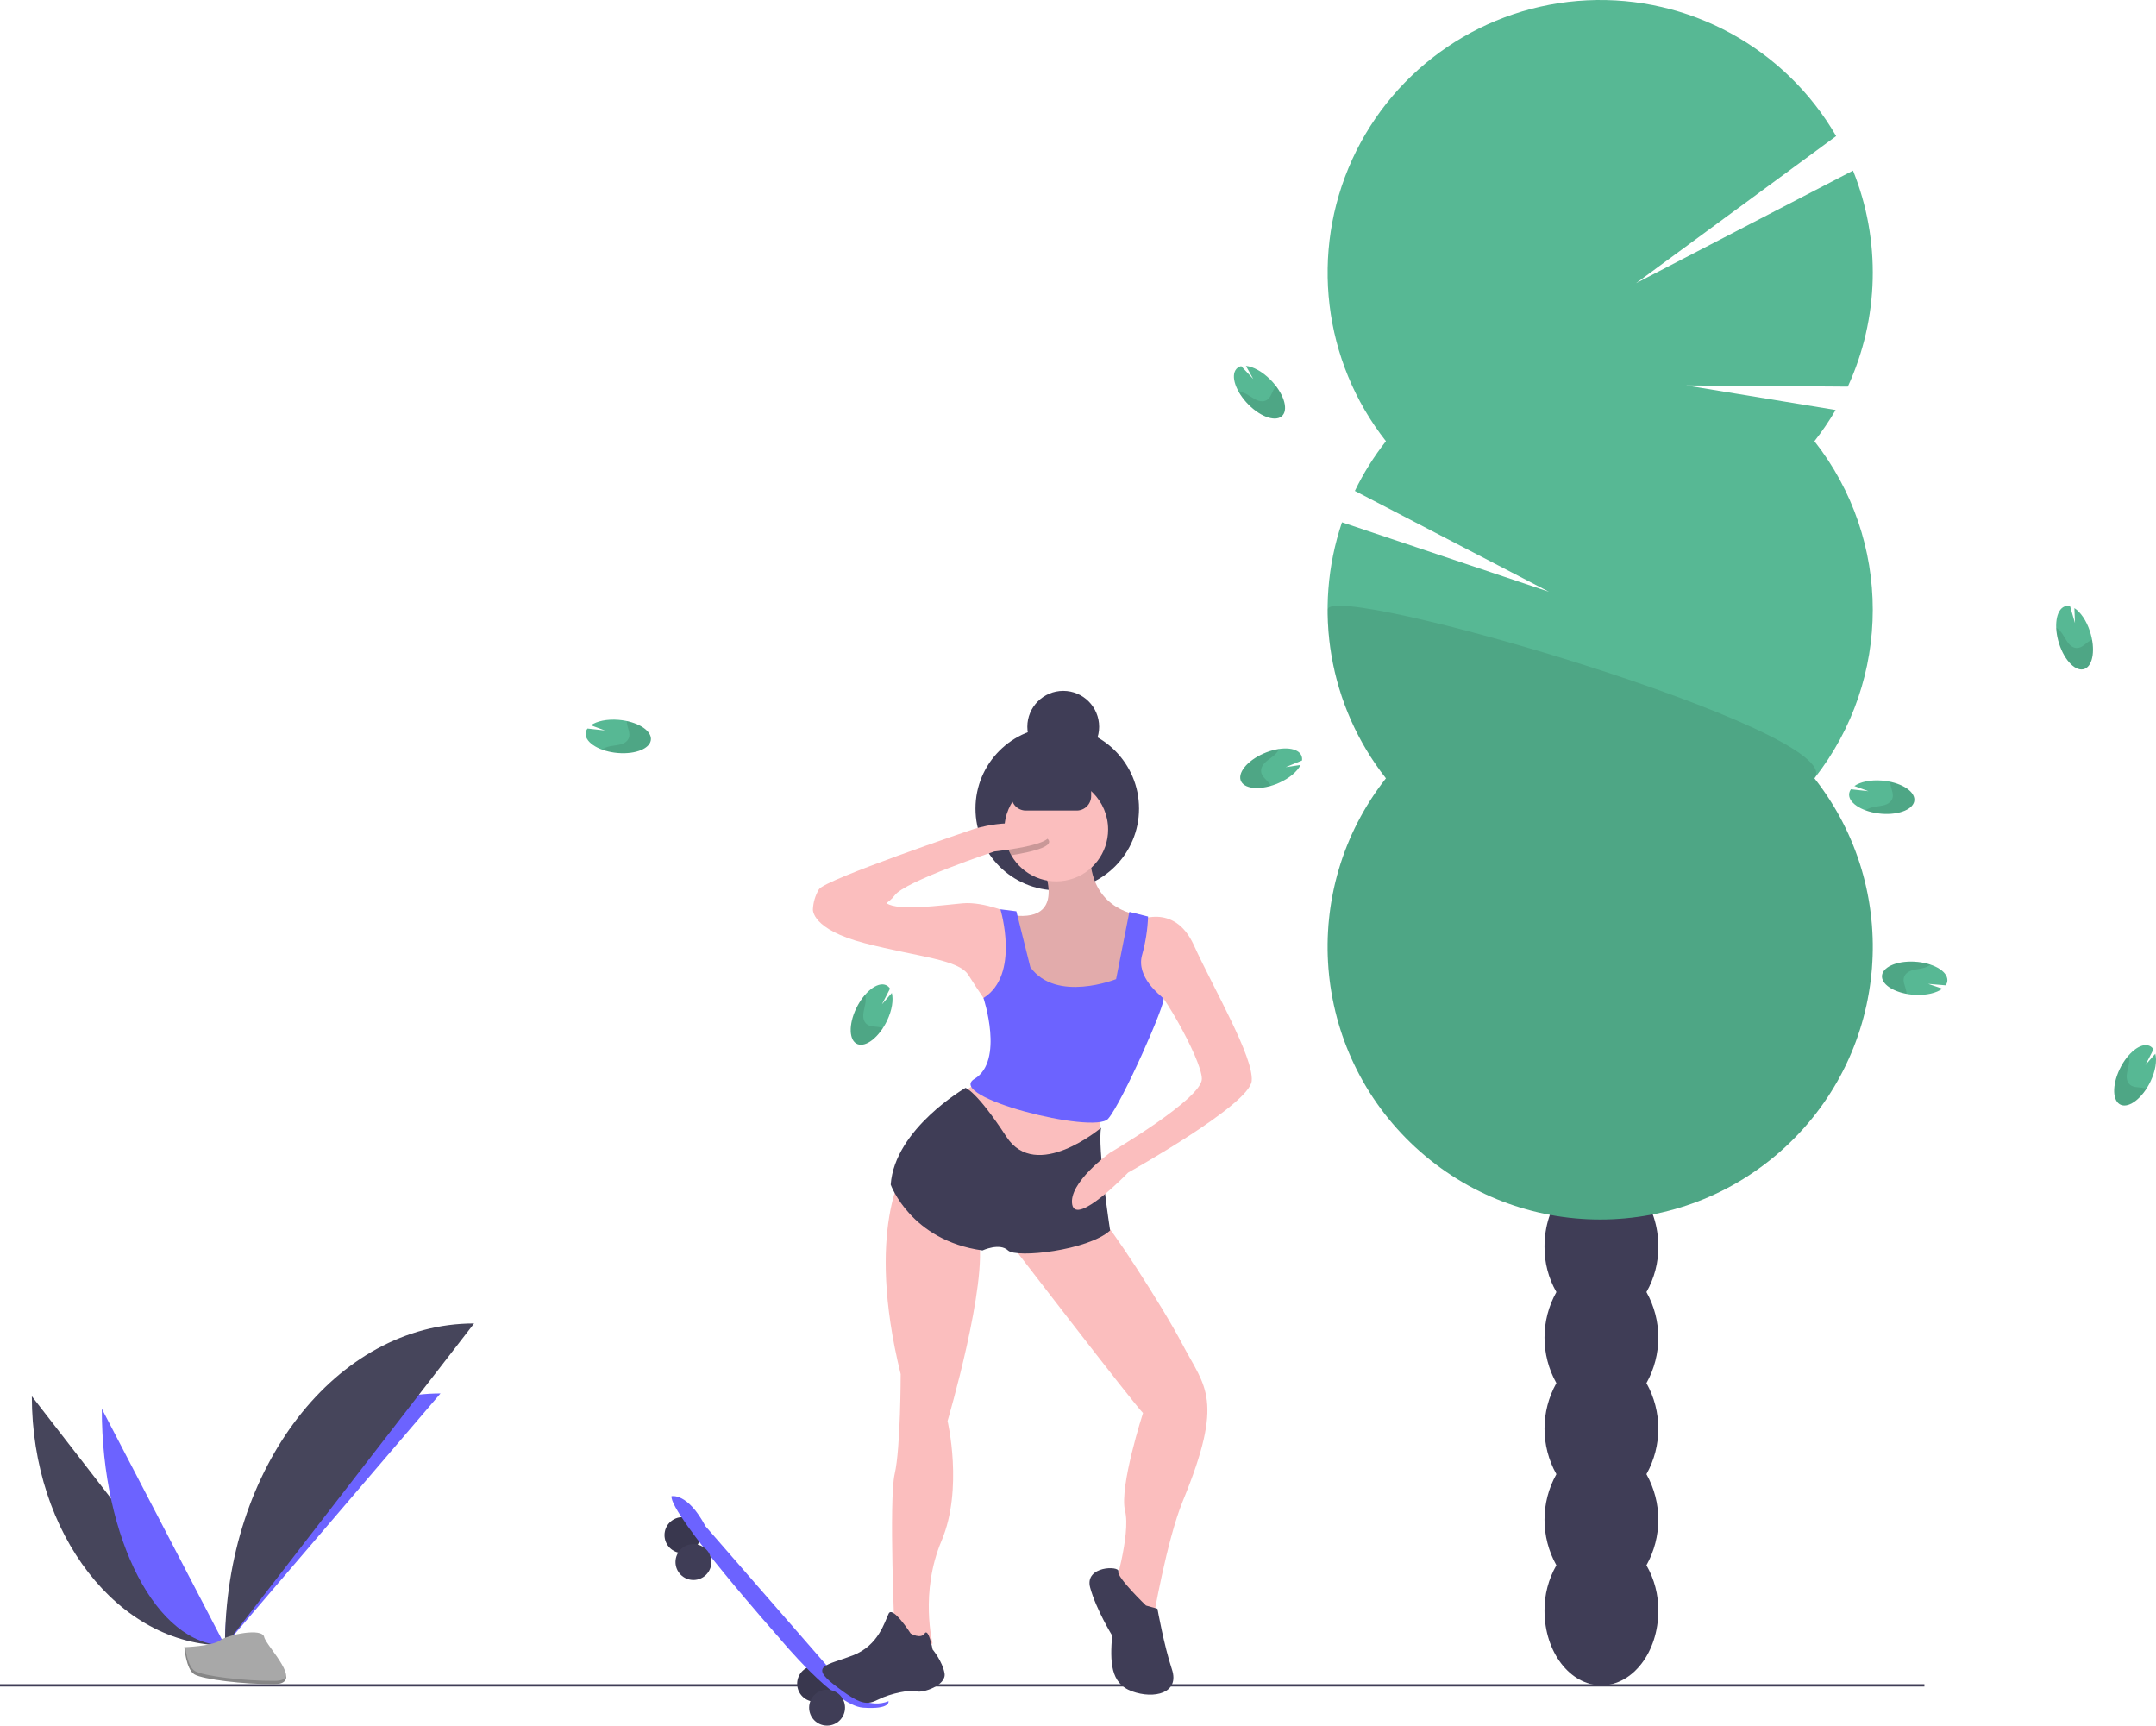
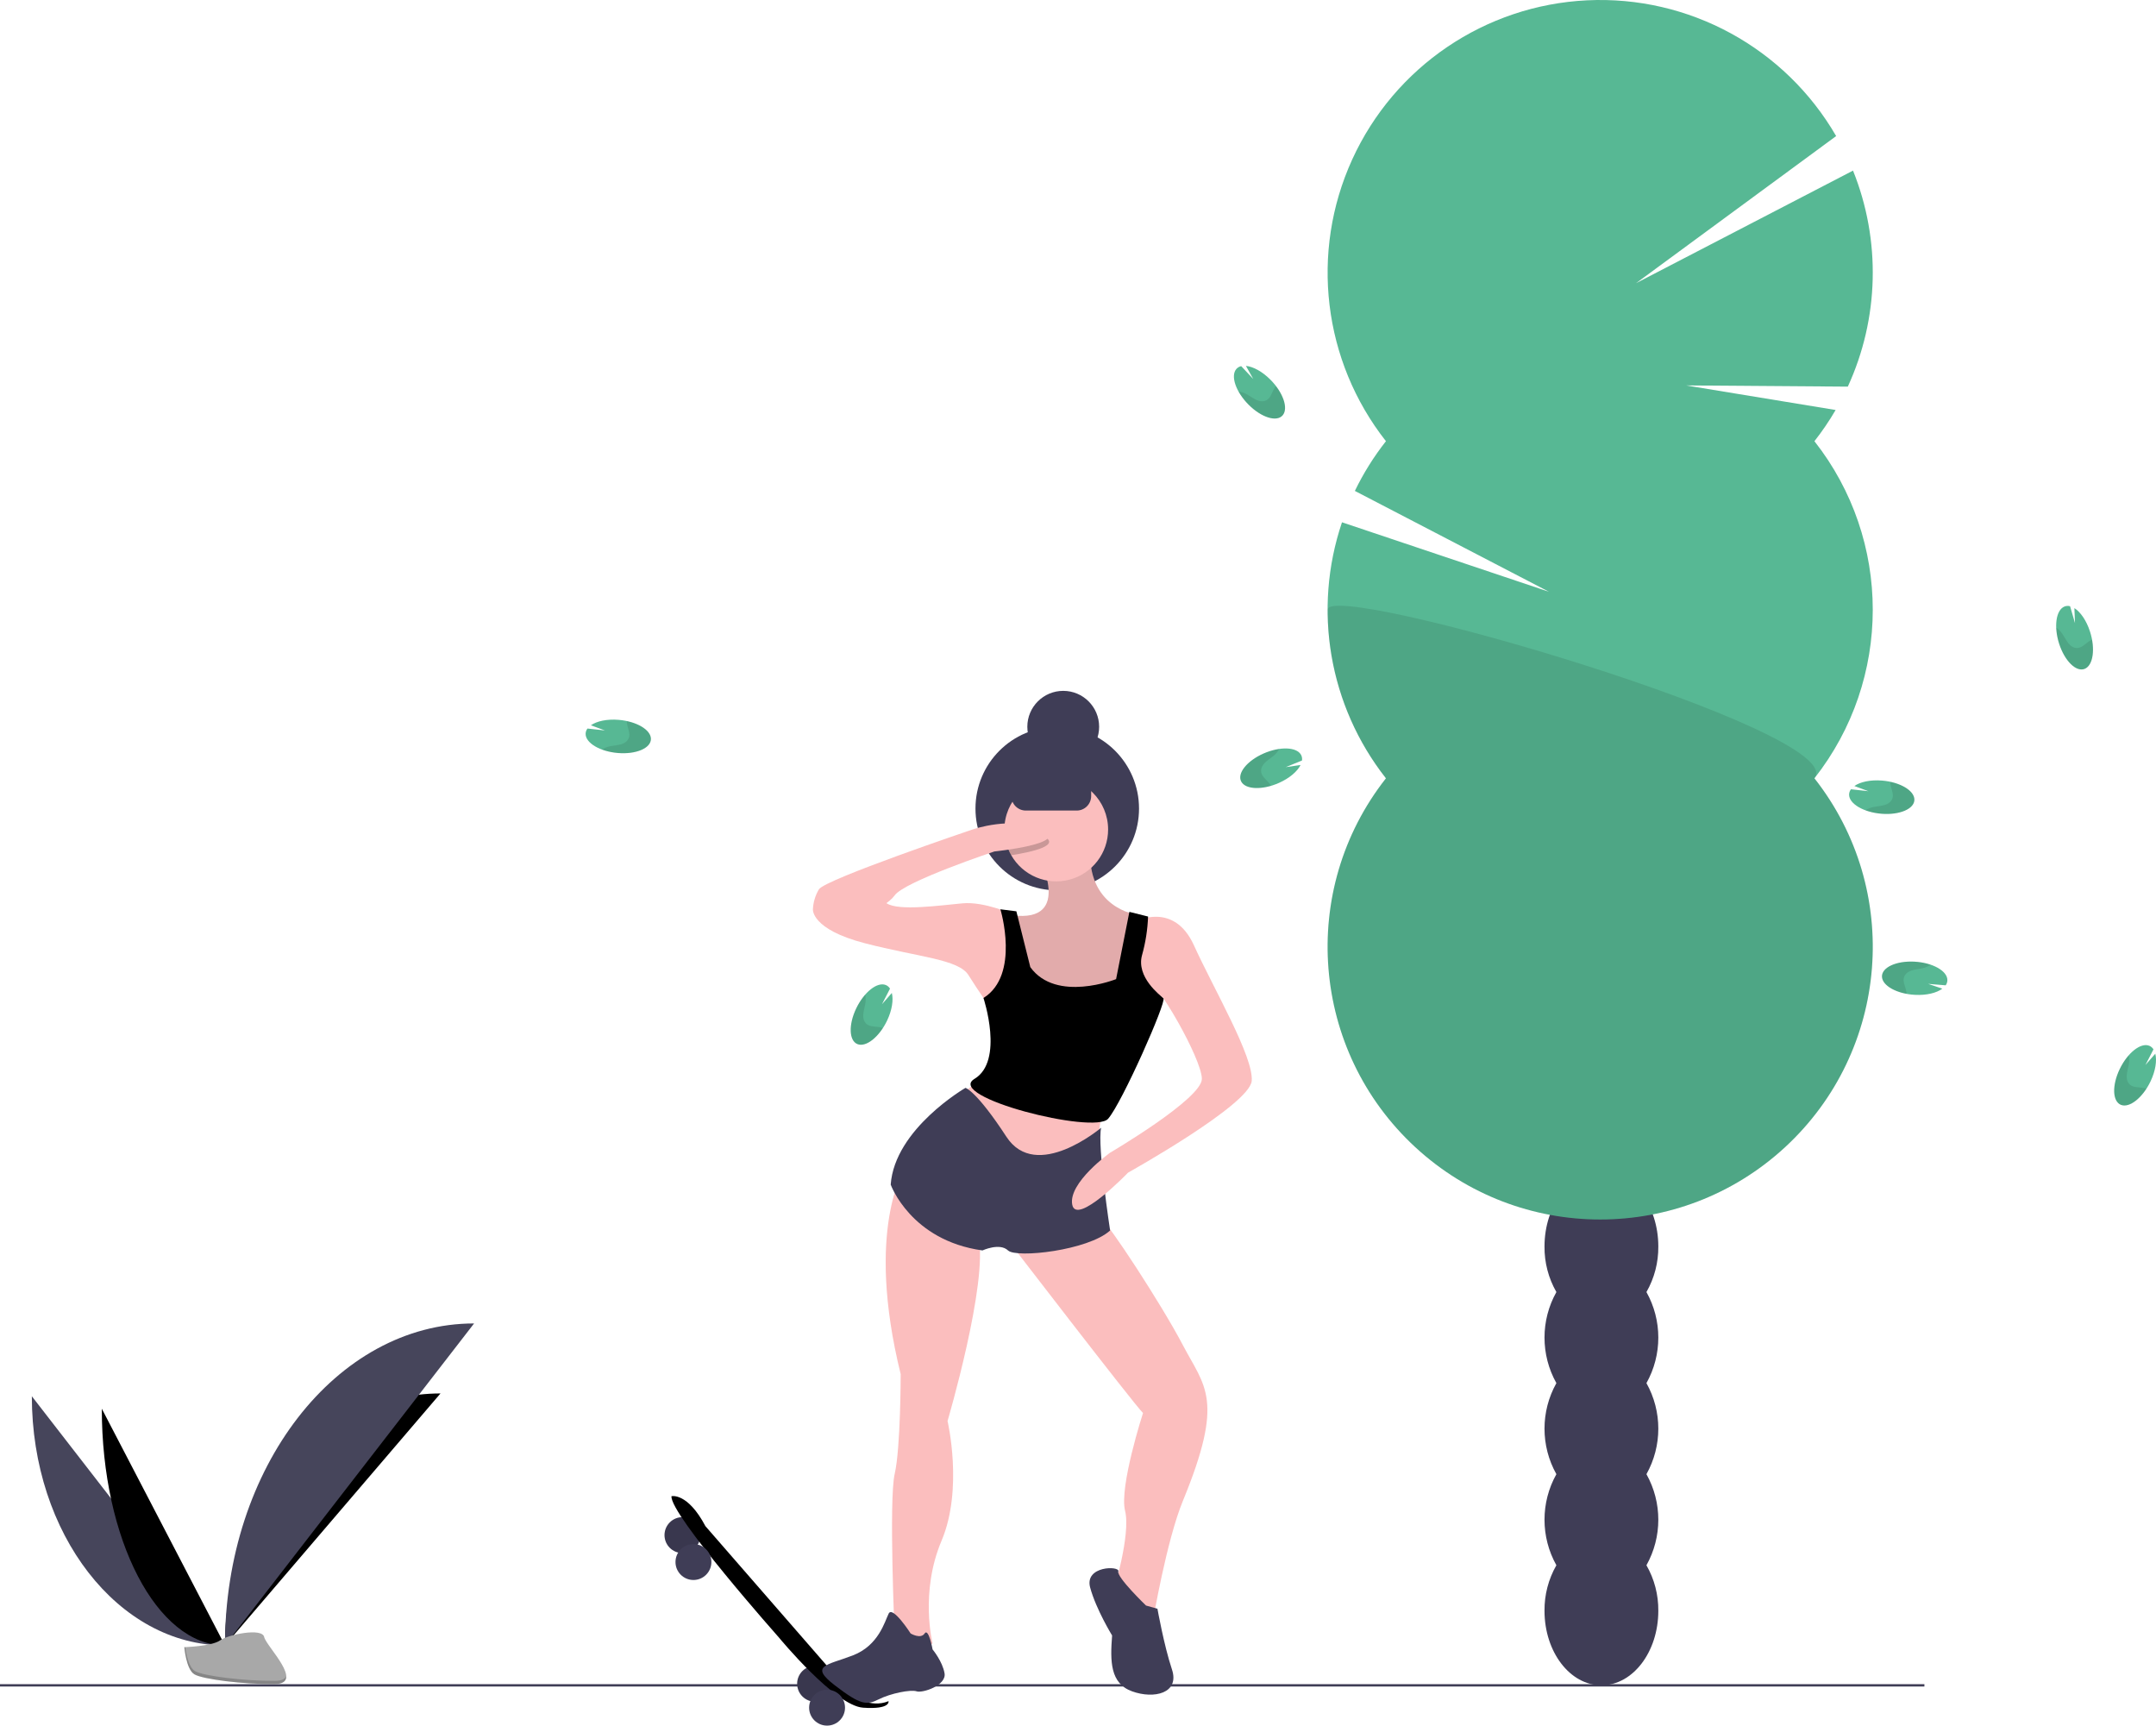
<svg xmlns="http://www.w3.org/2000/svg" id="a75f3e97-f4e0-4a34-af92-cb9795de6fe5" data-name="Layer 1" width="923.169" height="738.743" viewBox="0 0 923.169 738.743">
  <circle cx="490.585" cy="418.371" r="11" fill="#fbbebe" />
  <line y1="721.5" x2="824" y2="721.5" fill="none" stroke="#3f3d56" stroke-miterlimit="10" />
  <circle cx="349.017" cy="720.808" r="7.686" fill="#3f3d56" />
  <circle cx="349.017" cy="720.808" r="7.686" opacity="0.1" />
  <circle cx="292.223" cy="657.181" r="7.686" fill="#3f3d56" />
  <circle cx="292.223" cy="657.181" r="7.686" opacity="0.1" />
-   <path d="M425.941,721.156s6.832-1.708,14.519,12.811l63.199,72.594s7.357,5.547,15.208,2.347c0,0,1.019,3.632-10.938,2.778s-35.87-29.892-35.87-29.892S425.087,728.842,425.941,721.156Z" transform="translate(-138.4153 -80.62854)" fill="#6c63ff" />
+   <path d="M425.941,721.156s6.832-1.708,14.519,12.811l63.199,72.594s7.357,5.547,15.208,2.347c0,0,1.019,3.632-10.938,2.778s-35.87-29.892-35.87-29.892S425.087,728.842,425.941,721.156Z" transform="translate(-138.4153 -80.62854)" fill="currentColor" />
  <circle cx="296.92" cy="668.711" r="7.686" fill="#3f3d56" />
  <circle cx="354.141" cy="731.056" r="7.686" fill="#3f3d56" />
  <path d="M569.764,611.249s53.805,70.032,58.075,74.302c0,0-10.249,31.6-7.686,41.848s-5.124,35.016-5.124,35.016l9.395,11.957h7.686s5.829-34.287,12.811-51.243c17.935-43.556,9.395-48.681,0-66.616S612.466,603.562,610.758,603.562,569.764,611.249,569.764,611.249Z" transform="translate(-138.4153 -80.62854)" fill="#fbbebe" />
  <circle cx="452.7" cy="346.146" r="35.016" fill="#3f3d56" />
  <path d="M583.001,446.845s15.373,29.038-11.103,25.621l1.708,36.724s17.935,10.249,18.789,10.249,27.33-8.54,27.33-8.54l5.978-6.832.854-31.6s-20.497-1.708-21.351-24.767S583.001,446.845,583.001,446.845Z" transform="translate(-138.4153 -80.62854)" fill="#fbbebe" />
  <path d="M583.001,446.845s15.373,29.038-11.103,25.621l1.708,36.724s17.935,10.249,18.789,10.249,27.33-8.54,27.33-8.54l5.978-6.832.854-31.6s-20.497-1.708-21.351-24.767S583.001,446.845,583.001,446.845Z" transform="translate(-138.4153 -80.62854)" opacity="0.1" />
  <path d="M561.65,540.79l-13.665,9.395,18.789,32.454,21.351-1.708,20.497-9.395s0-14.519,5.124-23.059S561.65,540.79,561.65,540.79Z" transform="translate(-138.4153 -80.62854)" fill="#fbbebe" />
  <path d="M612.893,435.742a22.2,22.2,0,0,1-41.481,11.009,21.967,21.967,0,0,1-2.929-11.009v-.009a22.205,22.205,0,0,1,44.41.009Z" transform="translate(-138.4153 -80.62854)" fill="#fbbebe" />
  <path d="M572,472s-12.058-5.512-21.452-4.658-27.33,3.416-32.454,0-31.6,2.562-31.6,2.562-.854,8.54,22.205,14.519,40.14,6.832,44.41,13.665,10.249,15.373,10.249,15.373L575.315,488.693Z" transform="translate(-138.4153 -80.62854)" fill="#fbbebe" />
  <path d="M571.412,446.751a21.967,21.967,0,0,1-2.929-11.009v-.009c5.158-.307,11.043.154,16.227,2.571C593.557,442.438,580.397,445.341,571.412,446.751Z" transform="translate(-138.4153 -80.62854)" opacity="0.2" />
  <path d="M501.867,475.028s15.373-5.124,19.643-11.103,42.702-18.789,42.702-18.789,33.308-3.416,20.497-9.395-29.892,0-29.892,0-63.199,21.351-65.762,25.621a18.358,18.358,0,0,0-2.562,8.54l5.978,2.562Z" transform="translate(-138.4153 -80.62854)" fill="#fbbebe" />
  <path d="M525.78,580.93s-17.081,25.621-1.708,87.967c0,0,0,31.6-2.562,42.702s0,69.178,0,69.178l8.54,8.54,7.686-5.124s-5.551-21.778,3.843-43.983,2.562-51.243,2.562-51.243,17.508-59.356,13.238-78.999S525.78,580.93,525.78,580.93Z" transform="translate(-138.4153 -80.62854)" fill="#fbbebe" />
  <path d="M528.342,779.923s-7.686-11.957-9.395-8.54-4.27,13.665-15.373,17.935-18.789,4.27-7.686,12.811,13.665,8.54,18.789,5.978,13.665-4.27,16.227-3.416,12.811-2.562,11.957-7.686-5.124-10.249-5.124-10.249-1.708-9.395-3.416-6.832S528.342,779.923,528.342,779.923Z" transform="translate(-138.4153 -80.62854)" fill="#3f3d56" />
  <path d="M629.12,767.966s-12.616-12.143-11.859-14.612-14.616-2.469-12.054,6.925,9.395,20.497,9.395,20.497c-.854,11.103-.854,20.497,8.54,23.913s20.497.854,17.081-9.395-6.203-25.955-6.203-25.955Z" transform="translate(-138.4153 -80.62854)" fill="#3f3d56" />
  <path d="M551.829,546.341S521.51,563.849,519.802,587.762c0,0,8.54,23.913,39.286,28.184,0,0,7.379-3.416,10.949,0s34.316,0,43.71-8.54c0,0-5.551-36.297-3.843-43.983,0,0-27.757,23.486-40.567,3.843S551.829,546.341,551.829,546.341Z" transform="translate(-138.4153 -80.62854)" fill="#3f3d56" />
  <path d="M624.85,475.028s16.227-8.54,24.767,10.249,25.621,47.827,24.767,58.075S621.434,582.638,621.434,582.638s-22.205,23.059-23.913,13.665,16.227-22.205,16.227-22.205,39.286-23.059,39.286-31.6S633.39,499.795,629.12,499.795,624.85,475.028,624.85,475.028Z" transform="translate(-138.4153 -80.62854)" fill="#fbbebe" />
-   <path d="M573.607,470.758l-6.832-.854s8.552,28.11-7.254,37.968c0,0,8.962,26.939-3.849,34.626s51.243,23.913,57.221,17.081,25.147-50.216,23.676-51.584-11.719-9.054-9.157-18.448A70.635,70.635,0,0,0,630,473l-8-2-5.691,28.795s-25.621,10.249-36.724-5.124Z" transform="translate(-138.4153 -80.62854)" fill="#6c63ff" />
+   <path d="M573.607,470.758l-6.832-.854s8.552,28.11-7.254,37.968c0,0,8.962,26.939-3.849,34.626s51.243,23.913,57.221,17.081,25.147-50.216,23.676-51.584-11.719-9.054-9.157-18.448A70.635,70.635,0,0,0,630,473l-8-2-5.691,28.795s-25.621,10.249-36.724-5.124Z" transform="translate(-138.4153 -80.62854)" fill="currentColor" />
  <rect x="433.056" y="328.211" width="34.162" height="18.789" rx="6.189" fill="#3f3d56" />
  <circle cx="455.262" cy="311.13" r="15.373" fill="#3f3d56" />
  <path d="M843.397,633.758a38.451,38.451,0,0,0,5.086-19.493c0-17.616-10.909-31.897-24.366-31.897s-24.366,14.281-24.366,31.897a38.452,38.452,0,0,0,5.086,19.493,39.9,39.9,0,0,0,0,38.986,39.9,39.9,0,0,0,0,38.986,39.9,39.9,0,0,0,0,38.986,38.452,38.452,0,0,0-5.086,19.493c0,17.616,10.909,31.897,24.366,31.897s24.366-14.281,24.366-31.897a38.451,38.451,0,0,0-5.086-19.493,39.9,39.9,0,0,0,0-38.986,39.9,39.9,0,0,0,0-38.986,39.9,39.9,0,0,0,0-38.986Z" transform="translate(-138.4153 -80.62854)" fill="#3f3d56" />
  <ellipse cx="685.701" cy="494.651" rx="24.366" ry="31.897" fill="#3f3d56" />
  <ellipse cx="685.701" cy="455.666" rx="24.366" ry="31.897" fill="#3f3d56" />
  <path d="M915.33,269.504a116.976,116.976,0,0,0,9.074-13.357L860.381,245.631l69.243.515a116.918,116.918,0,0,0,2.229-92.479l-92.898,48.191L924.629,138.882A116.722,116.722,0,1,0,731.858,269.504a116.78,116.78,0,0,0-13.311,21.285l83.107,43.177-88.616-29.741a116.783,116.783,0,0,0,18.819,109.602,116.713,116.713,0,1,0,183.472,0,116.729,116.729,0,0,0,0-144.323Z" transform="translate(-138.4153 -80.62854)" fill="#57b894" />
  <path d="M706.881,341.665a116.212,116.212,0,0,0,24.977,72.162,116.713,116.713,0,1,0,183.472,0C930.974,393.968,706.881,328.566,706.881,341.665Z" transform="translate(-138.4153 -80.62854)" opacity="0.1" />
  <path d="M152.046,678.362c0,58.96,36.989,106.67,82.699,106.67" transform="translate(-138.4153 -80.62854)" fill="#46455b" />
-   <path d="M234.745,785.032c0-59.623,41.277-107.869,92.288-107.869" transform="translate(-138.4153 -80.62854)" fill="#6c63ff" />
-   <path d="M182.009,683.706c0,56.006,23.587,101.325,52.736,101.325" transform="translate(-138.4153 -80.62854)" fill="#6c63ff" />
+   <path d="M234.745,785.032c0-59.623,41.277-107.869,92.288-107.869" transform="translate(-138.4153 -80.62854)" fill="currentColor" />
+   <path d="M182.009,683.706c0,56.006,23.587,101.325,52.736,101.325" transform="translate(-138.4153 -80.62854)" fill="currentColor" />
  <path d="M234.745,785.032c0-76.185,47.71-137.832,106.67-137.832" transform="translate(-138.4153 -80.62854)" fill="#46455b" />
  <path d="M217.347,785.784s11.728-.361,15.263-2.878,18.041-5.522,18.918-1.486,17.625,20.076,4.384,20.183-30.766-2.062-34.294-4.211S217.347,785.784,217.347,785.784Z" transform="translate(-138.4153 -80.62854)" fill="#a8a8a8" />
  <path d="M256.148,800.198c-13.241.107-30.766-2.062-34.294-4.211-2.687-1.637-3.757-7.509-4.115-10.218-.248.011-.392.015-.392.015s.743,9.459,4.271,11.608,21.053,4.318,34.294,4.211c3.822-.031,5.142-1.391,5.07-3.405C260.451,799.415,258.993,800.175,256.148,800.198Z" transform="translate(-138.4153 -80.62854)" opacity="0.2" />
  <path d="M682.387,243.168c-3.499-3.512-7.43-5.614-10.485-5.9l3.133,5.598-5.15-5.488a3.862,3.862,0,0,0-2.074,1.203c-2.583,2.954-.244,9.798,5.223,15.285s11.993,7.54,14.575,4.586S687.855,248.655,682.387,243.168Z" transform="translate(-138.4153 -80.62854)" fill="#57b894" />
  <path d="M684.273,246.535c-.939,1.383-1.397,3.209-2.447,4.485s-2.893,1.952-5.385.835c-1.343-.602-2.732-1.657-4.097-2.409a9.231,9.231,0,0,0-3.585-1.183,25.978,25.978,0,0,0,4.277,5.603c5.467,5.487,11.993,7.54,14.575,4.586,2.167-2.48.867-7.698-2.838-12.556A6.301,6.301,0,0,0,684.273,246.535Z" transform="translate(-138.4153 -80.62854)" opacity="0.1" />
  <path d="M686.031,415.799c4.532-2.009,7.903-4.926,9.264-7.676l-6.349.92,6.968-2.842a3.862,3.862,0,0,0-.38-2.368c-1.833-3.469-9.06-3.737-16.141-.598s-11.336,8.496-9.503,11.966S678.95,418.938,686.031,415.799Z" transform="translate(-138.4153 -80.62854)" fill="#57b894" />
  <path d="M682.212,416.353c-.955-1.372-2.495-2.454-3.311-3.891s-.786-3.4,1.149-5.327c1.043-1.038,2.526-1.957,3.716-2.962a9.231,9.231,0,0,0,2.389-2.923,25.978,25.978,0,0,0-6.763,1.986c-7.081,3.139-11.336,8.496-9.503,11.966,1.539,2.912,6.877,3.567,12.739,1.847A6.301,6.301,0,0,0,682.212,416.353Z" transform="translate(-138.4153 -80.62854)" opacity="0.1" />
  <path d="M403.224,388.789c-4.942-.393-9.295.566-11.802,2.335l6.021,2.216-7.481-.821a3.862,3.862,0,0,0-.794,2.263c-.041,3.924,6.185,7.602,13.907,8.216s14.014-2.069,14.056-5.993S410.946,389.403,403.224,388.789Z" transform="translate(-138.4153 -80.62854)" fill="#57b894" />
  <path d="M406.846,390.122c.186,1.662,1.025,3.346,1.057,4.999s-.929,3.364-3.548,4.136c-1.411.416-3.153.517-4.679.834a9.231,9.231,0,0,0-3.493,1.432,25.978,25.978,0,0,0,6.893,1.476c7.722.614,14.014-2.069,14.056-5.993.035-3.293-4.346-6.413-10.32-7.694A6.3,6.3,0,0,0,406.846,390.122Z" transform="translate(-138.4153 -80.62854)" opacity="0.1" />
  <path d="M518.238,517.579c2.137-4.473,2.801-8.881,2.048-11.855l-4.226,4.827,3.446-6.69a3.862,3.862,0,0,0-1.828-1.552c-3.649-1.444-9.313,3.051-12.653,10.041s-3.088,13.826.56,15.27S514.898,524.568,518.238,517.579Z" transform="translate(-138.4153 -80.62854)" fill="#57b894" />
  <path d="M515.696,520.483c-1.618-.422-3.491-.242-5.046-.804s-2.808-2.072-2.591-4.795c.117-1.467.647-3.129.898-4.667a9.231,9.231,0,0,0-.086-3.774,25.978,25.978,0,0,0-3.847,5.907c-3.339,6.989-3.088,13.826.56,15.27,3.062,1.212,7.544-1.761,10.88-6.879A6.298,6.298,0,0,0,515.696,520.483Z" transform="translate(-138.4153 -80.62854)" opacity="0.1" />
  <path d="M944.224,414.789c-4.942-.393-9.295.566-11.802,2.335l6.021,2.216-7.481-.821a3.862,3.862,0,0,0-.794,2.263c-.041,3.924,6.185,7.602,13.907,8.216s14.014-2.069,14.056-5.993S951.946,415.403,944.224,414.789Z" transform="translate(-138.4153 -80.62854)" fill="#57b894" />
  <path d="M947.846,416.122c.186,1.662,1.025,3.346,1.057,4.999s-.929,3.364-3.548,4.136c-1.411.416-3.153.517-4.679.834a9.231,9.231,0,0,0-3.493,1.432,25.978,25.978,0,0,0,6.893,1.476c7.722.614,14.014-2.069,14.056-5.993.035-3.293-4.346-6.413-10.32-7.694A6.3,6.3,0,0,0,947.846,416.122Z" transform="translate(-138.4153 -80.62854)" opacity="0.1" />
  <path d="M1059.238,543.579c2.137-4.473,2.801-8.881,2.048-11.855l-4.226,4.827,3.446-6.69a3.862,3.862,0,0,0-1.828-1.552c-3.649-1.444-9.313,3.051-12.653,10.041s-3.088,13.826.56,15.27S1055.898,550.568,1059.238,543.579Z" transform="translate(-138.4153 -80.62854)" fill="#57b894" />
  <path d="M1056.696,546.483c-1.618-.422-3.491-.242-5.046-.804s-2.808-2.072-2.591-4.795c.117-1.467.647-3.129.898-4.667a9.231,9.231,0,0,0-.086-3.774,25.978,25.978,0,0,0-3.847,5.907c-3.339,6.989-3.088,13.826.56,15.27,3.062,1.212,7.544-1.761,10.88-6.879A6.298,6.298,0,0,0,1056.696,546.483Z" transform="translate(-138.4153 -80.62854)" opacity="0.1" />
  <path d="M1033.314,350.969c-1.529-4.716-4.081-8.37-6.675-10.009l.258,6.41-2.105-7.225a3.862,3.862,0,0,0-2.394.133c-3.641,1.464-4.655,8.624-2.267,15.993s7.276,12.155,10.917,10.691S1035.703,358.338,1033.314,350.969Z" transform="translate(-138.4153 -80.62854)" fill="#57b894" />
  <path d="M1033.47,354.826c-1.464.808-2.699,2.228-4.213,2.89s-3.463.43-5.179-1.695c-.924-1.144-1.685-2.715-2.561-4.003a9.231,9.231,0,0,0-2.66-2.679,25.978,25.978,0,0,0,1.275,6.933c2.389,7.368,7.276,12.155,10.917,10.691,3.056-1.229,4.26-6.47,3.157-12.479A6.3,6.3,0,0,0,1033.47,354.826Z" transform="translate(-138.4153 -80.62854)" opacity="0.1" />
  <path d="M958.366,506.525c4.95.262,9.277-.812,11.736-2.647l-6.077-2.056,7.5.622a3.862,3.862,0,0,0,.733-2.283c-.063-3.923-6.384-7.436-14.119-7.845s-13.955,2.44-13.892,6.363S950.631,506.116,958.366,506.525Z" transform="translate(-138.4153 -80.62854)" fill="#57b894" />
  <path d="M954.71,505.29c-.23-1.656-1.113-3.318-1.189-4.969s.839-3.387,3.438-4.229c1.4-.453,3.139-.601,4.655-.957a9.231,9.231,0,0,0,3.454-1.524,25.977,25.977,0,0,0-6.93-1.293c-7.735-.409-13.955,2.44-13.892,6.363.053,3.293,4.515,6.295,10.52,7.418A6.3,6.3,0,0,0,954.71,505.29Z" transform="translate(-138.4153 -80.62854)" opacity="0.1" />
</svg>
